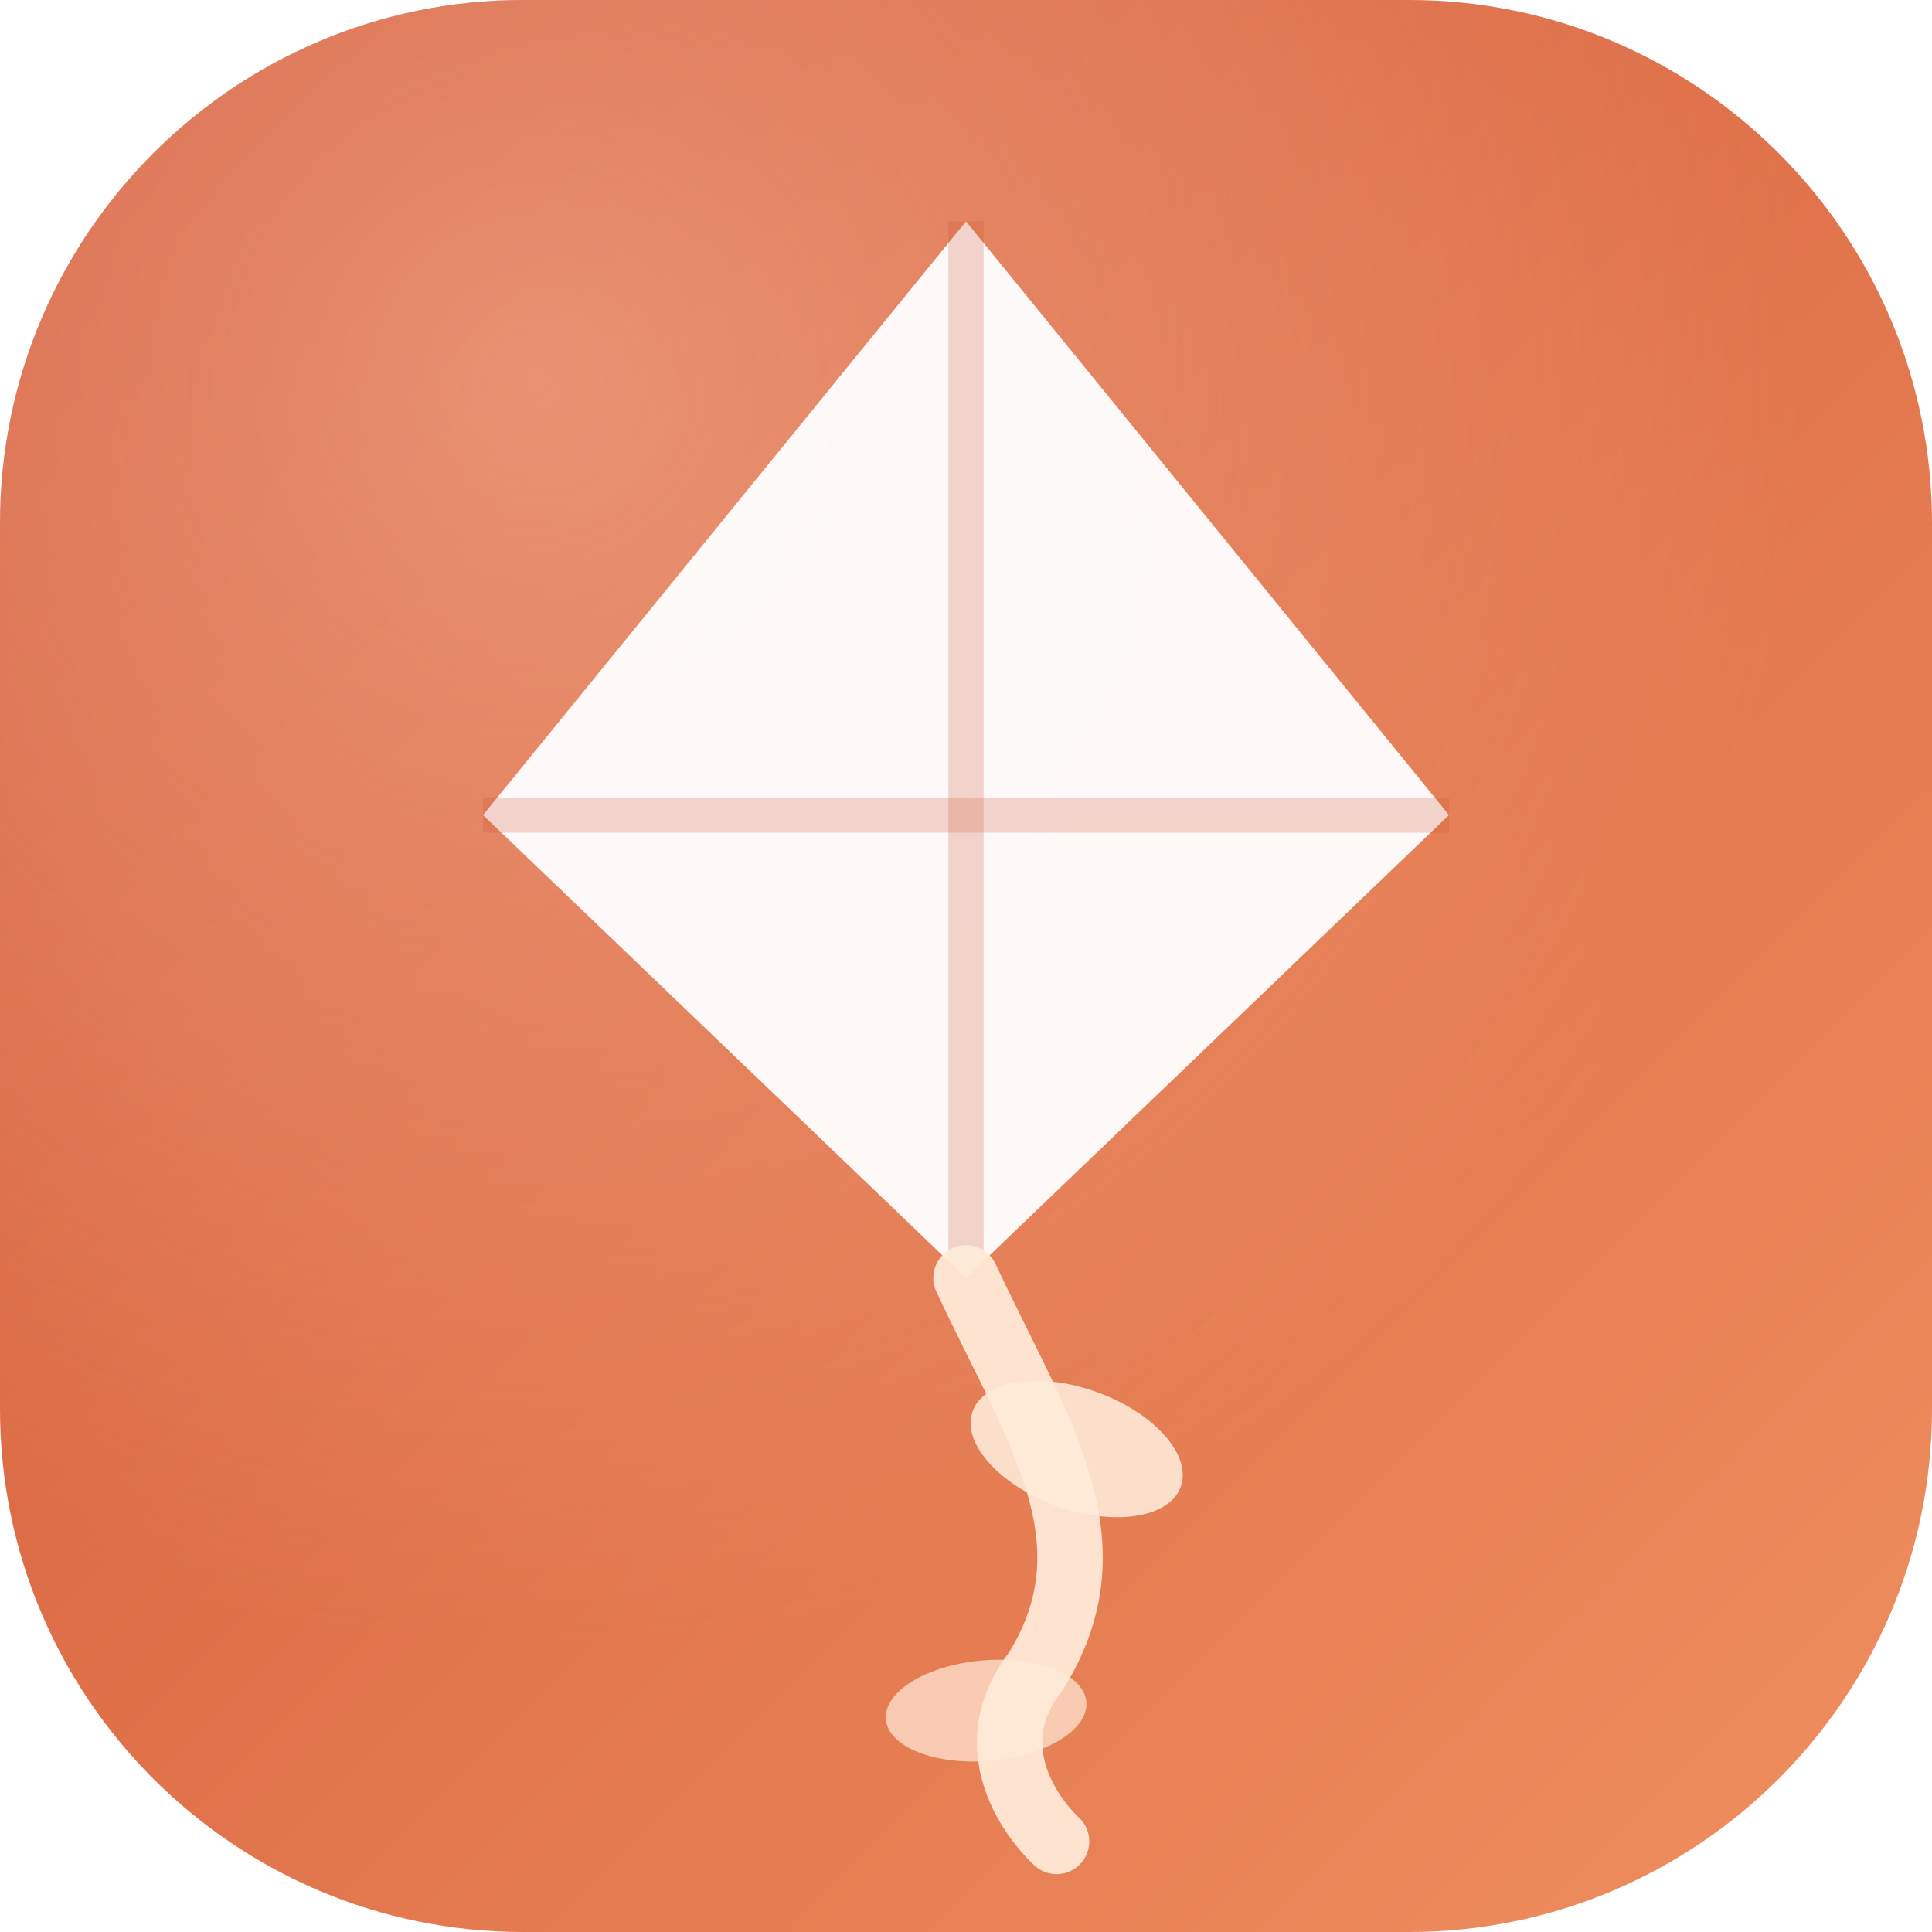
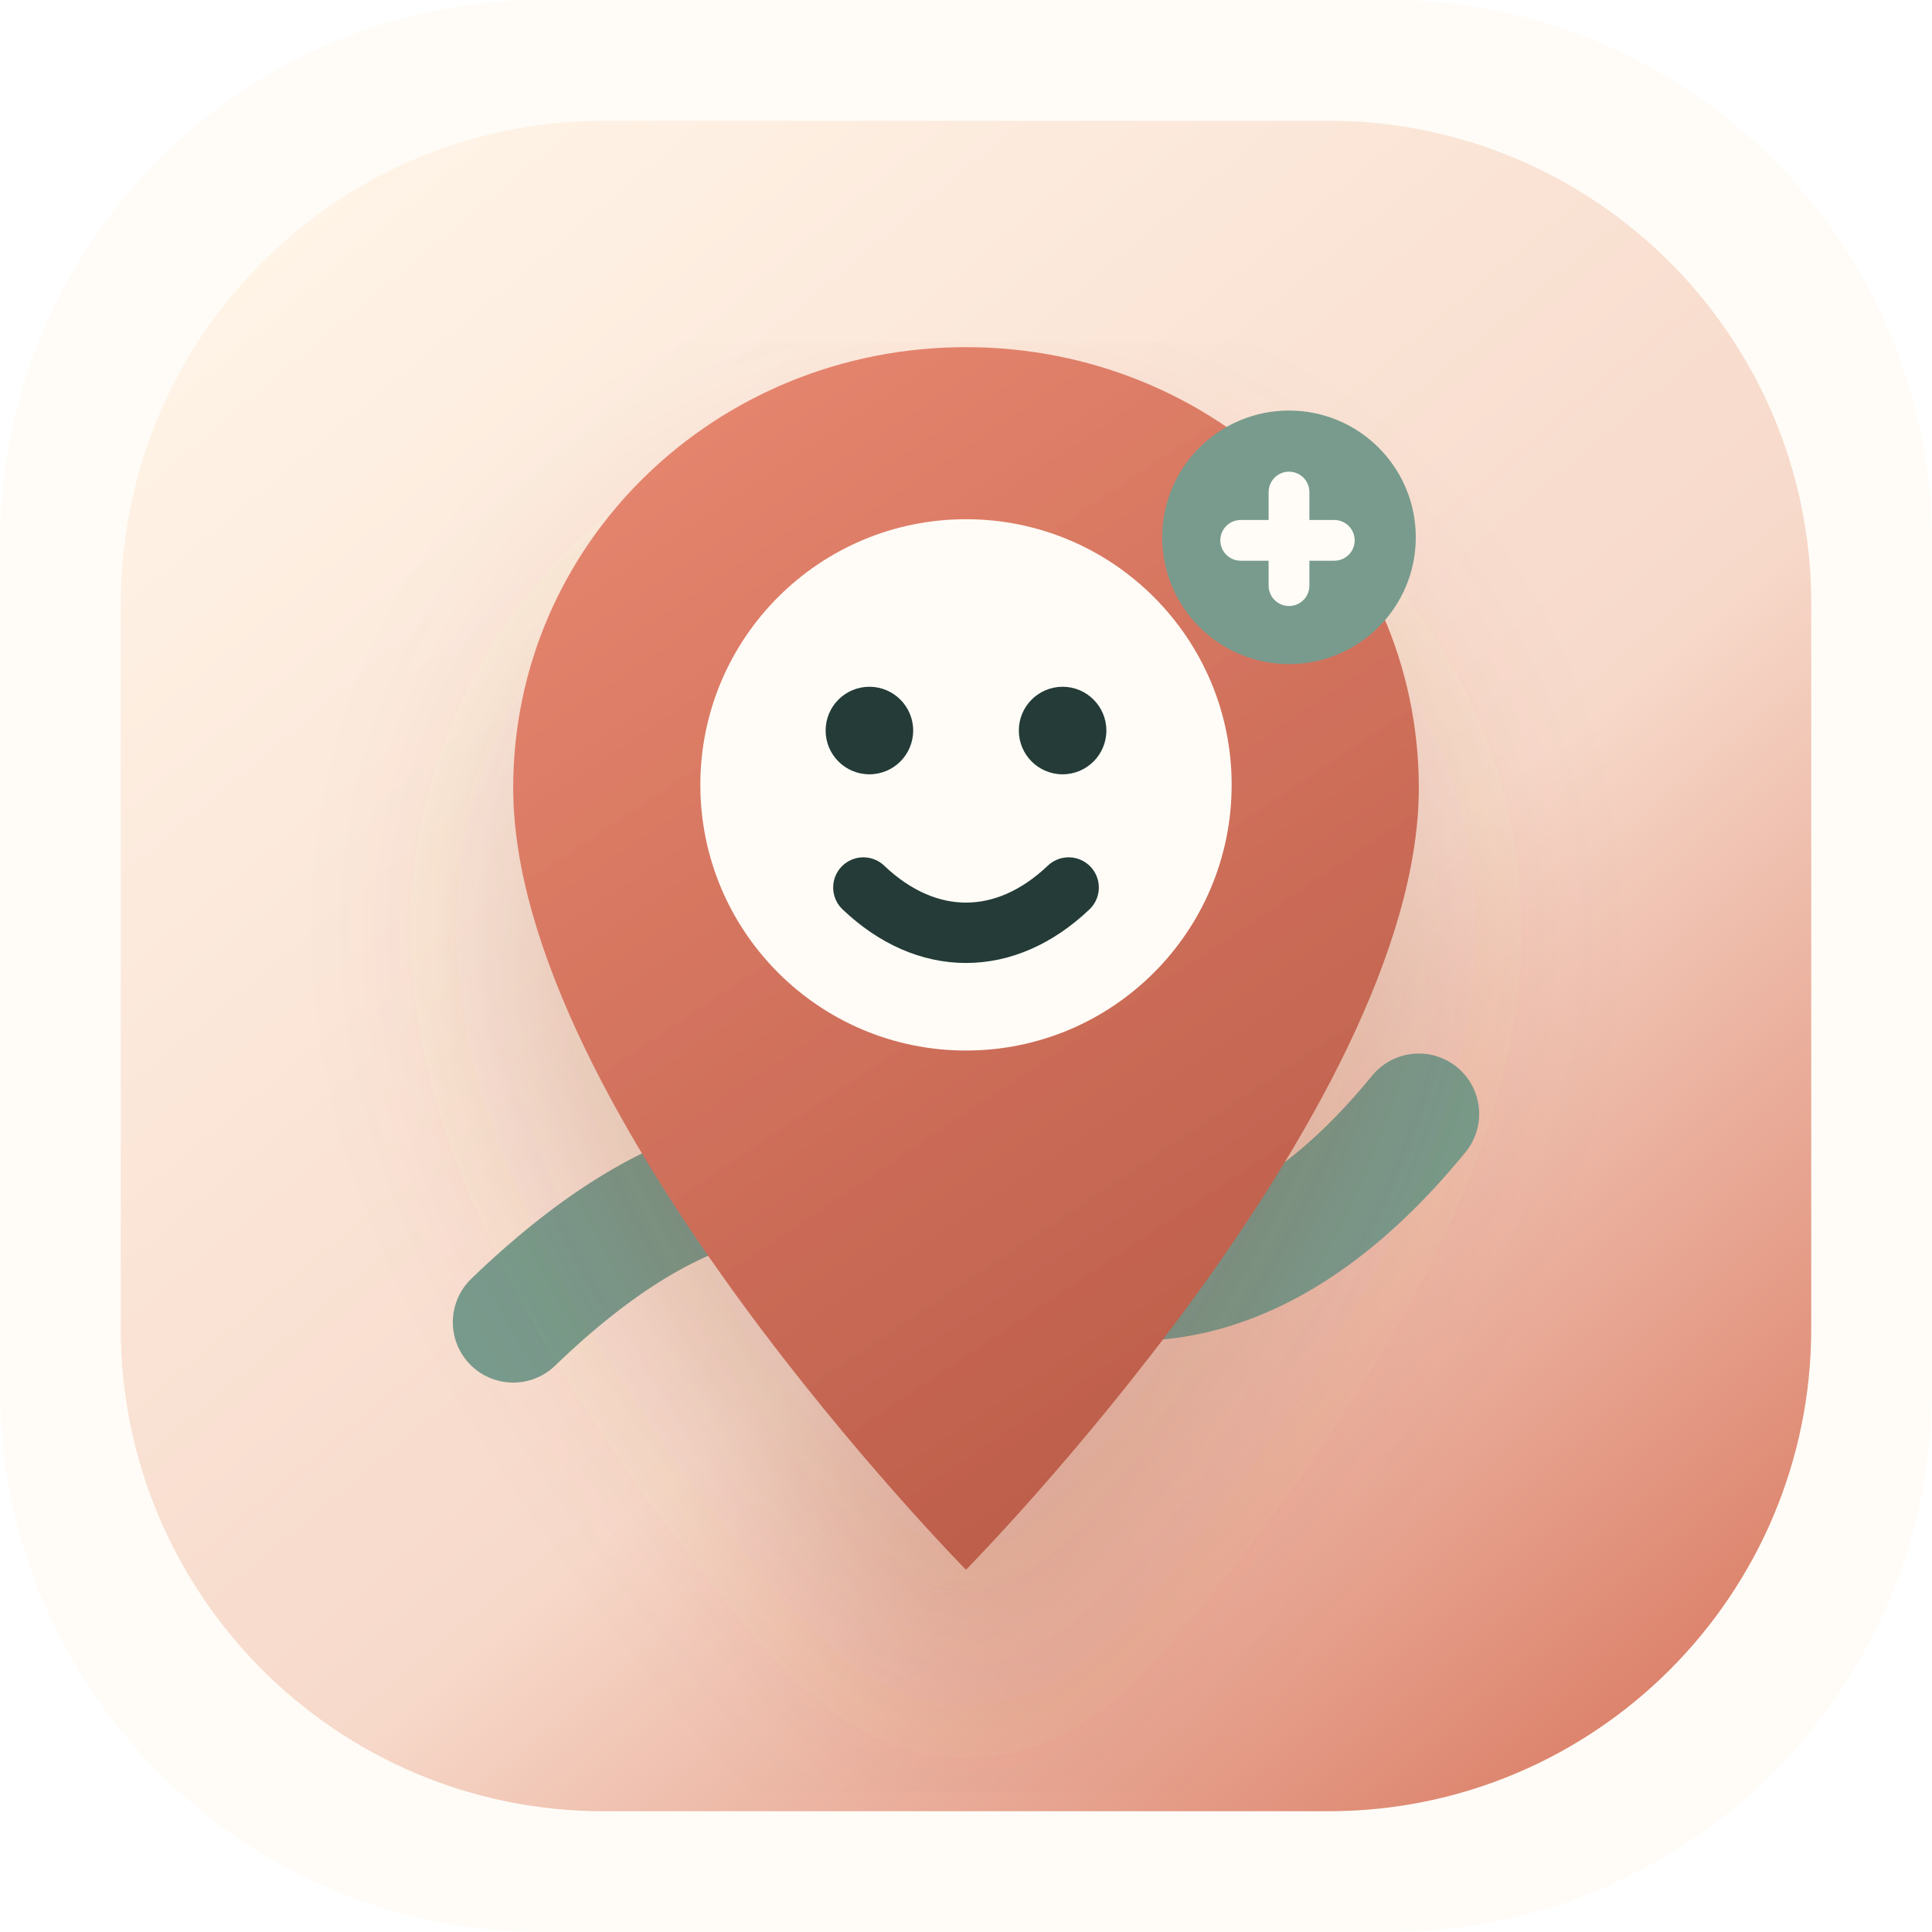
- <svg xmlns="http://www.w3.org/2000/svg" viewBox="0 0 192 192" fill="none">
+ <svg xmlns="http://www.w3.org/2000/svg" viewBox="0 0 192 192">
  <defs>
-     <linearGradient id="bg" x1="0" y1="0" x2="1" y2="1">
-       <stop offset="0%" stop-color="#d05535" />
-       <stop offset="100%" stop-color="#f09060" />
+     <linearGradient id="bg" x1="30" y1="15" x2="168" y2="180" gradientUnits="userSpaceOnUse">
+       <stop offset="0" stop-color="#FFF5E8" />
+       <stop offset=".58" stop-color="#F7D9CA" />
+       <stop offset="1" stop-color="#D9775F" />
    </linearGradient>
-     <radialGradient id="gl" cx="28%" cy="20%" r="65%">
-       <stop offset="0%" stop-color="rgba(255,210,185,0.42)" />
-       <stop offset="100%" stop-color="rgba(255,210,185,0)" />
-     </radialGradient>
+     <linearGradient id="pin" x1="60" y1="39" x2="132" y2="147" gradientUnits="userSpaceOnUse">
+       <stop offset="0" stop-color="#E88770" />
+       <stop offset="1" stop-color="#B85A47" />
+     </linearGradient>
+     <filter id="shadow" x="18" y="20" width="156" height="158" color-interpolation-filters="sRGB" filterUnits="userSpaceOnUse">
+       <feDropShadow dx="0" dy="14" stdDeviation="10" flood-color="#8F4A3E" flood-opacity=".22" />
+     </filter>
  </defs>
-   <rect width="192" height="192" rx="52" fill="url(#bg)" />
-   <rect width="192" height="192" rx="52" fill="url(#gl)" />
-   <path d="M96 22L144 81L96 127L48 81Z" fill="rgba(255,255,255,0.95)" />
-   <path d="M96 22L144 81L96 81Z" fill="rgba(255,255,255,0.08)" />
-   <line x1="48" y1="81" x2="144" y2="81" stroke="rgba(200,80,45,0.22)" stroke-width="3.5" />
-   <line x1="96" y1="22" x2="96" y2="127" stroke="rgba(200,80,45,0.22)" stroke-width="3.5" />
-   <path d="M96 127C103 142 111 153 103 166C96 175 105 183 105 183" stroke="rgba(255,236,218,0.92)" stroke-width="6.5" stroke-linecap="round" fill="none" />
-   <ellipse cx="107" cy="144" rx="11" ry="6" fill="rgba(255,236,218,0.88)" transform="rotate(20 107 144)" />
-   <ellipse cx="98" cy="170" rx="10" ry="5" fill="rgba(255,236,218,0.70)" transform="rotate(-5 98 170)" />
+   <rect width="192" height="192" rx="54" fill="#FFFCF7" />
+   <rect x="12" y="12" width="168" height="168" rx="48" fill="url(#bg)" />
+   <path d="M51 131.4c16.8-16.2 31.2-18.6 45-9.6 14.4 9.6 30.3 6.9 45-11.1" fill="none" stroke="#789B8D" stroke-width="12" stroke-linecap="round" />
+   <g filter="url(#shadow)">
+     <path d="M96 34.5c-24.9 0-45 19.5-45 43.8C51 110.4 96 156 96 156s45-45.6 45-77.7c0-24.3-20.1-43.8-45-43.8Z" fill="url(#pin)" />
+   </g>
+   <circle cx="96" cy="78" r="26.4" fill="#FFFCF7" />
+   <circle cx="86.4" cy="72.6" r="4.35" fill="#243B37" />
+   <circle cx="105.6" cy="72.6" r="4.35" fill="#243B37" />
+   <path d="M85.8 88.2c6.3 6 14.1 6 20.4 0" fill="none" stroke="#243B37" stroke-width="6" stroke-linecap="round" />
+   <circle cx="128.1" cy="53.4" r="12.6" fill="#789B8D" />
+   <path d="M123.3 53.7h9.3M128.1 48.9v9.3" stroke="#FFFCF7" stroke-width="4.05" stroke-linecap="round" />
</svg>
